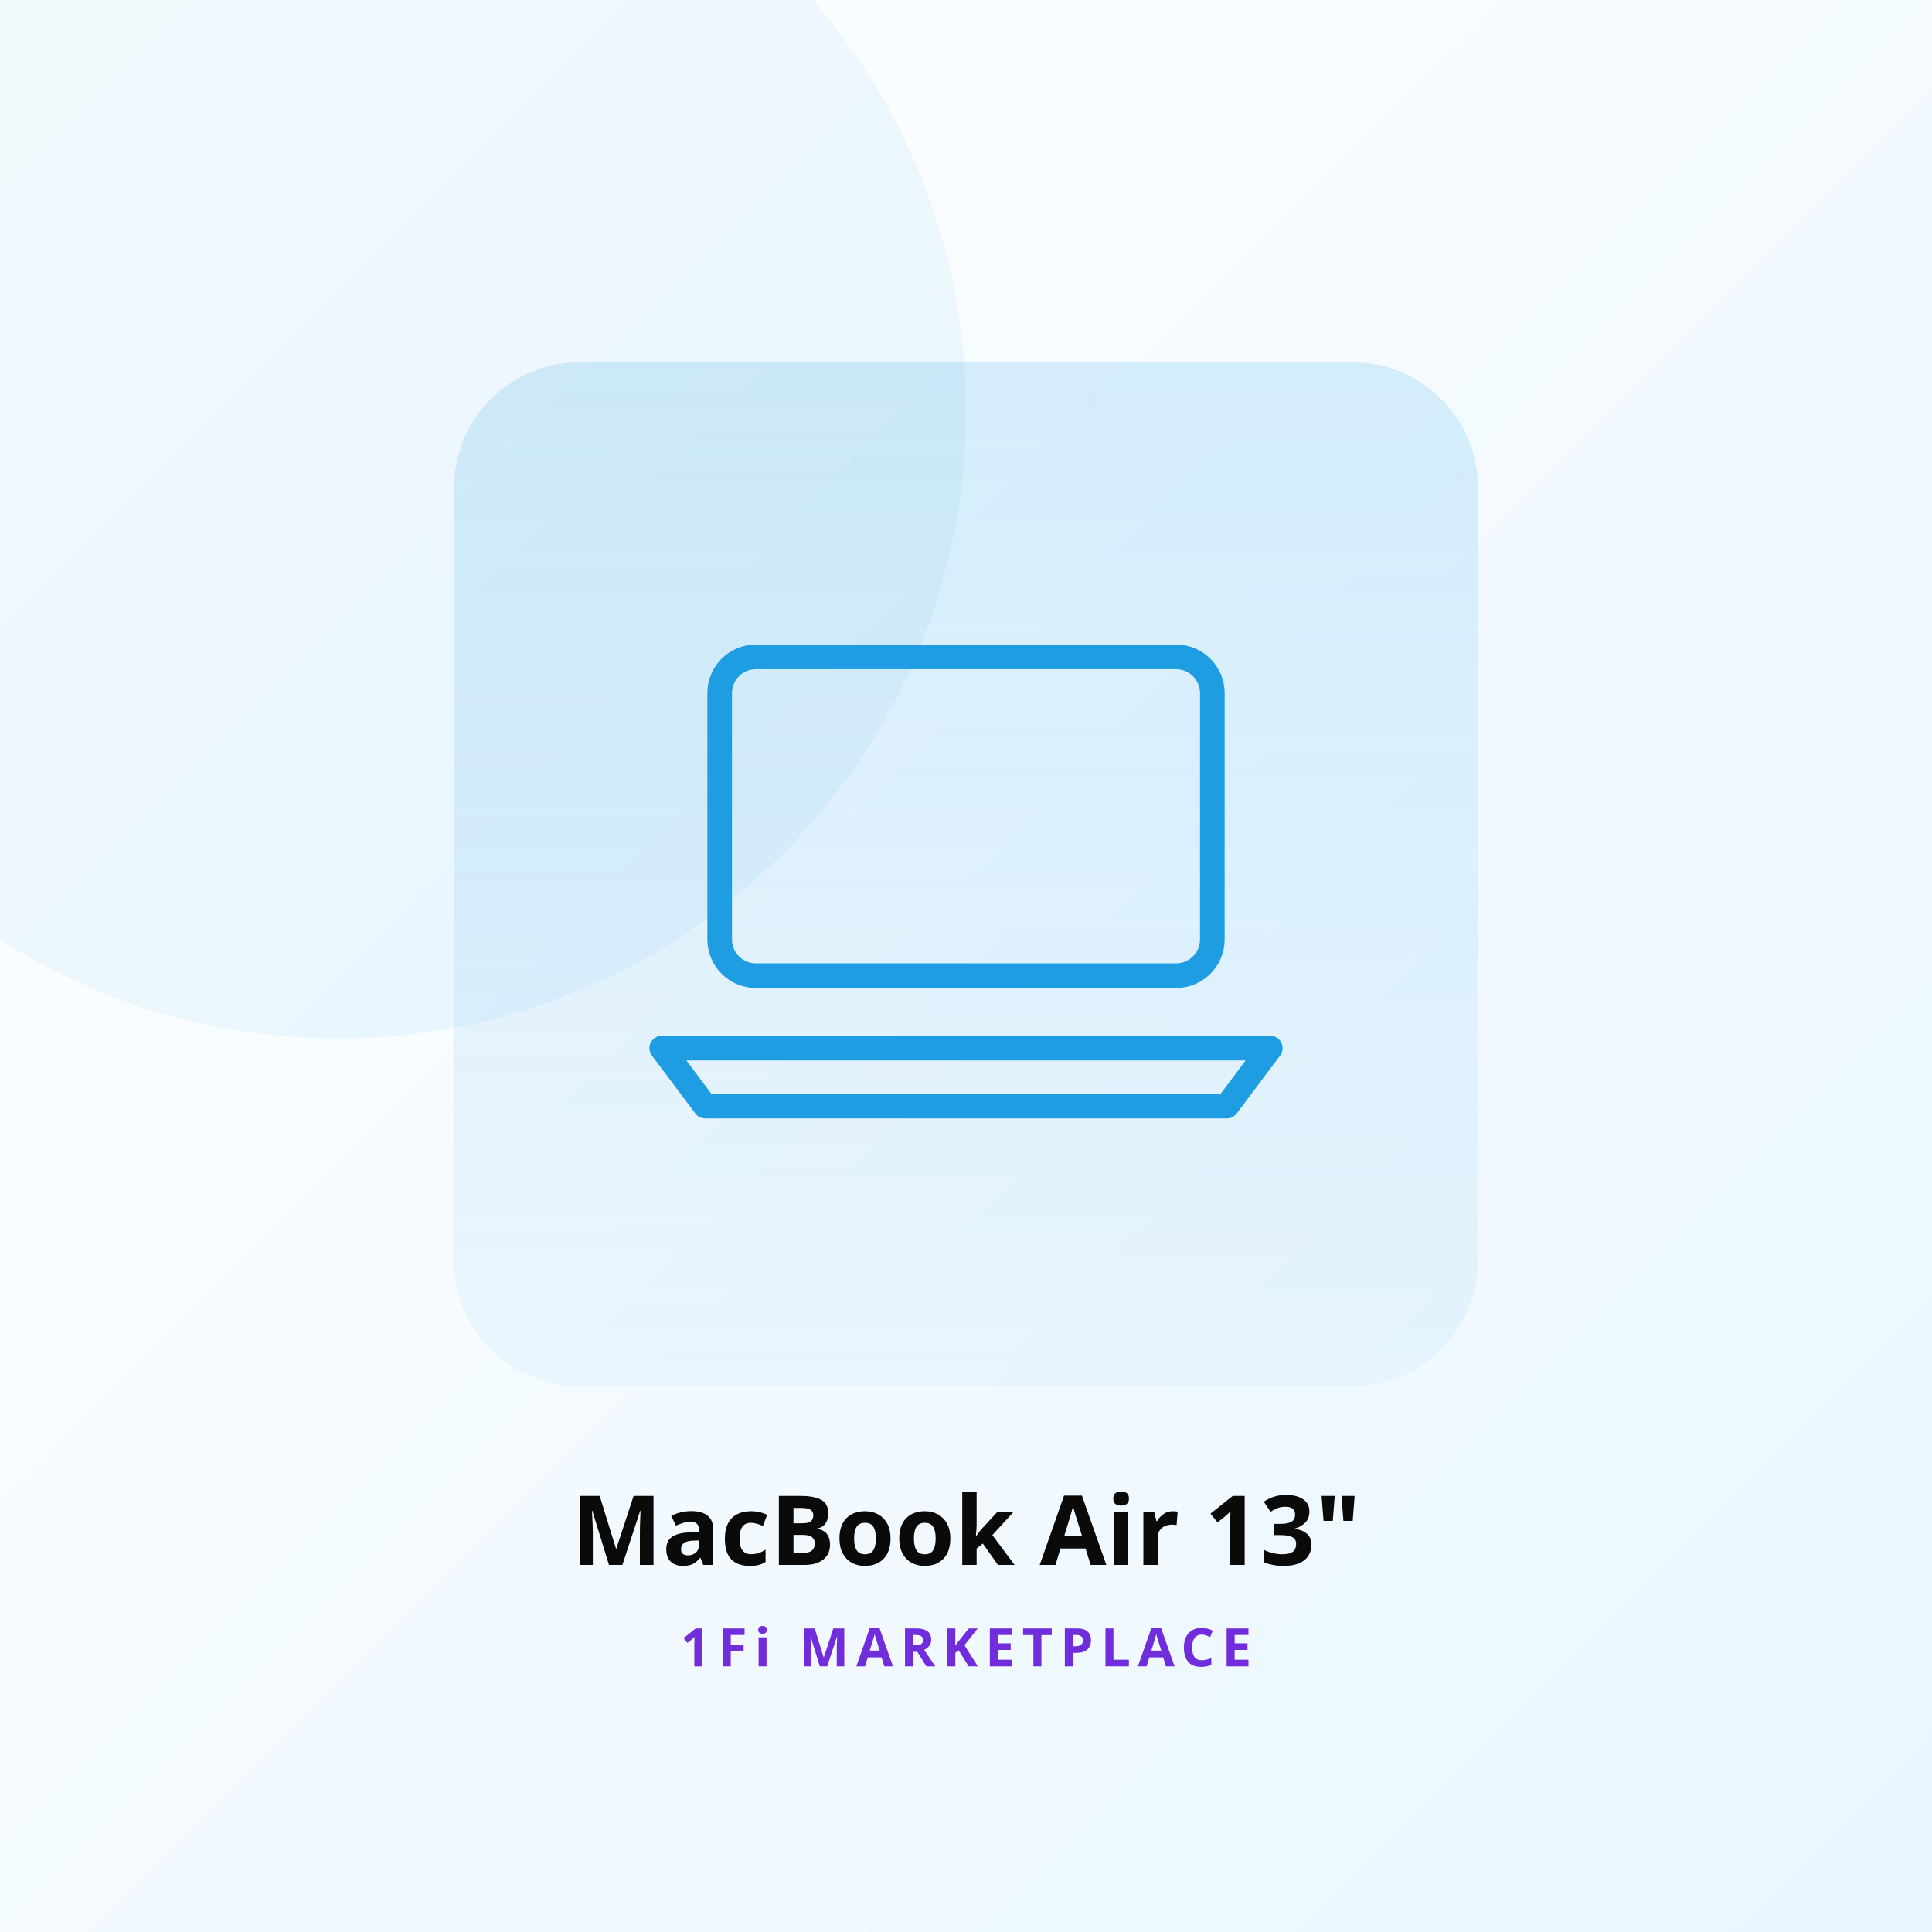
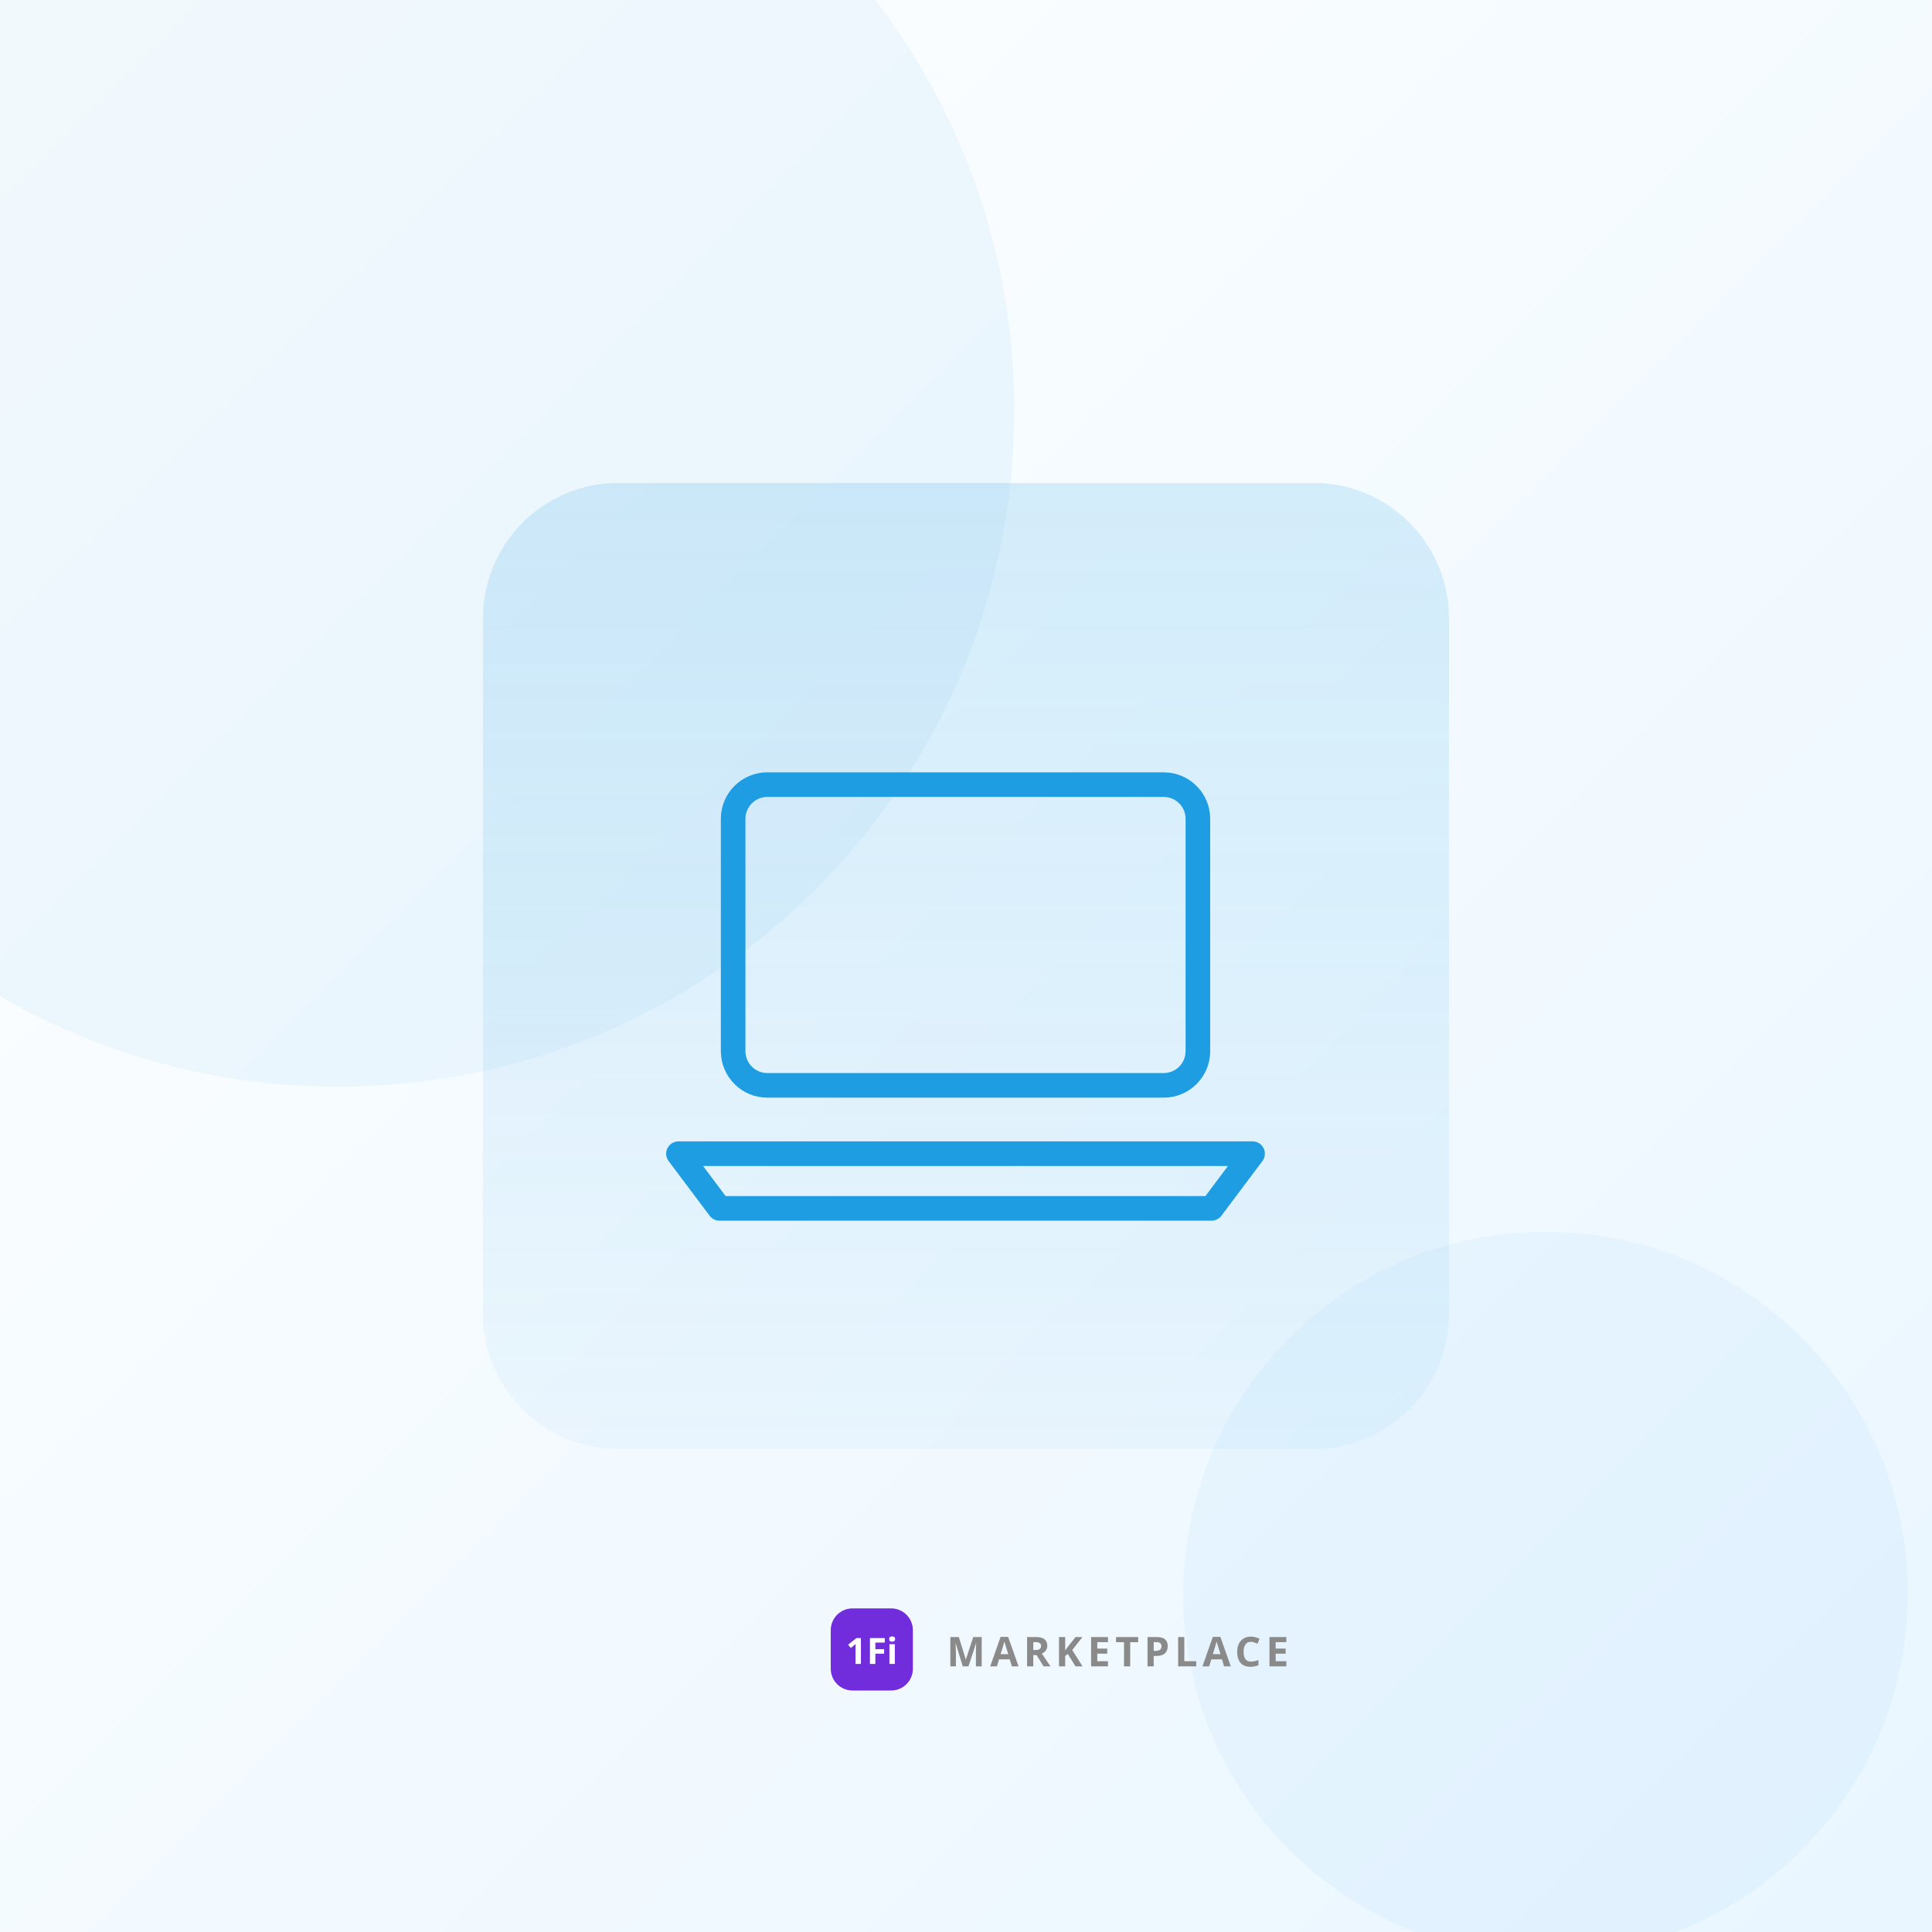
<svg xmlns="http://www.w3.org/2000/svg" viewBox="0 0 800 800" role="img" aria-label="MacBook Air 13&quot;">
  <defs>
    <linearGradient id="bg" x1="0" y1="0" x2="1" y2="1">
      <stop offset="0" stop-color="#ffffff" />
      <stop offset="1" stop-color="#E9F6FF" />
    </linearGradient>
    <linearGradient id="pill" x1="0" y1="0" x2="0" y2="1">
      <stop offset="0" stop-color="#1E9DE3" stop-opacity="0.16" />
      <stop offset="1" stop-color="#1E9DE3" stop-opacity="0.05" />
    </linearGradient>
  </defs>
  <rect width="800" height="800" fill="url(#bg)" />
-   <circle cx="140" cy="170" r="260" fill="#1E9DE3" opacity="0.06" />
-   <rect x="188" y="150" width="424" height="424" rx="52" fill="url(#pill)" />
-   <g transform="translate(220 182) scale(3.0)" fill="none" stroke="#1E9DE3" stroke-width="3.4" stroke-linecap="round" stroke-linejoin="round">
+   <circle cx="140" cy="170" r="280" fill="#1E9DE3" opacity="0.06" />
+   <circle cx="640" cy="660" r="150" fill="#1E9DE3" opacity="0.05" />
+   <rect x="200" y="200" width="400" height="400" rx="56" fill="url(#pill)" />
+   <g transform="translate(230 240) scale(2.83)" fill="none" stroke="#1E9DE3" stroke-width="3.6" stroke-linecap="round" stroke-linejoin="round">
    <rect x="26" y="30" width="68" height="44" rx="5" />
    <path d="M18 84 h84 l-6 8 h-72 z" />
  </g>
-   <text x="400" y="648" text-anchor="middle" font-family="Geist, Segoe UI, system-ui, sans-serif" font-size="40" font-weight="700" fill="#0a0a0a">MacBook Air 13"</text>
-   <text x="400" y="690" text-anchor="middle" font-family="Geist, Segoe UI, system-ui, sans-serif" font-size="22" font-weight="600" letter-spacing="3" fill="#712CDC">1Fi MARKETPLACE</text>
+   <g transform="translate(348 690)" aria-label="MacBook Air 13&quot;">
+     <rect x="-4" y="-24" width="34" height="34" rx="9" fill="#712CDC" />
+     <text x="13" y="-1" text-anchor="middle" font-family="Geist, Segoe UI, system-ui, sans-serif" font-size="15" font-weight="700" fill="#ffffff">1Fi</text>
+     <text x="44" y="0" font-family="Geist, Segoe UI, system-ui, sans-serif" font-size="17" font-weight="600" letter-spacing="2" fill="#8a8a8a">MARKETPLACE</text>
+   </g>
</svg>
